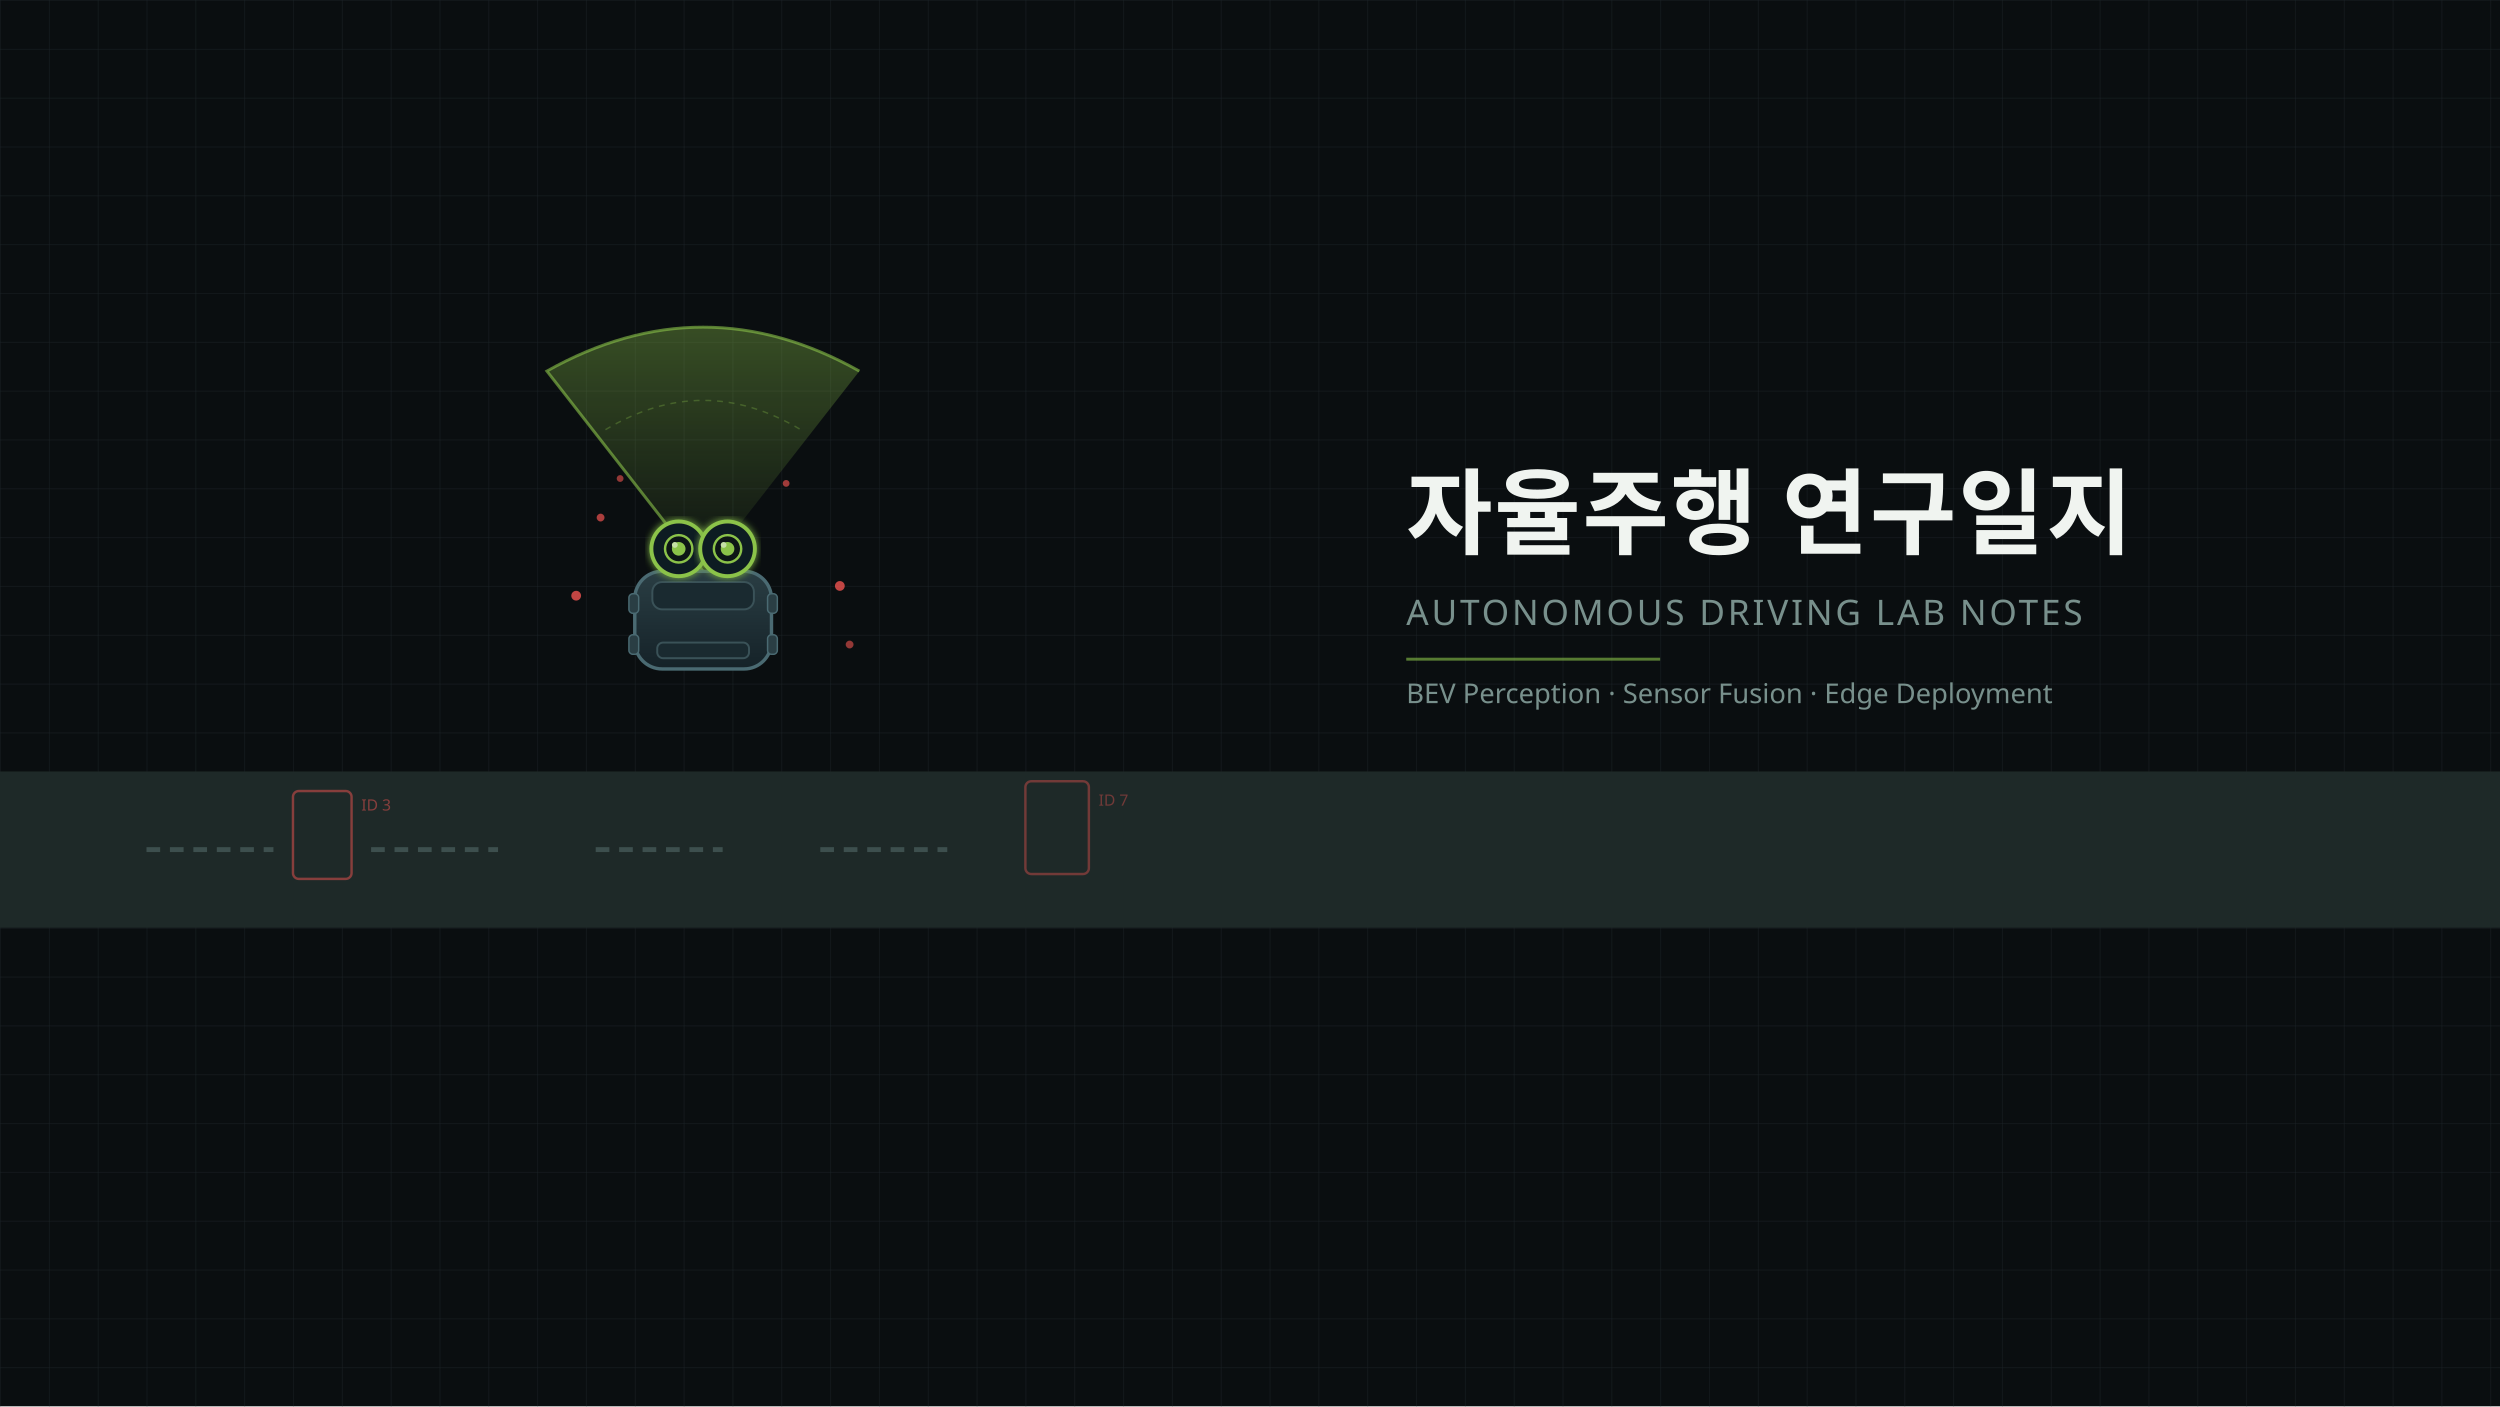
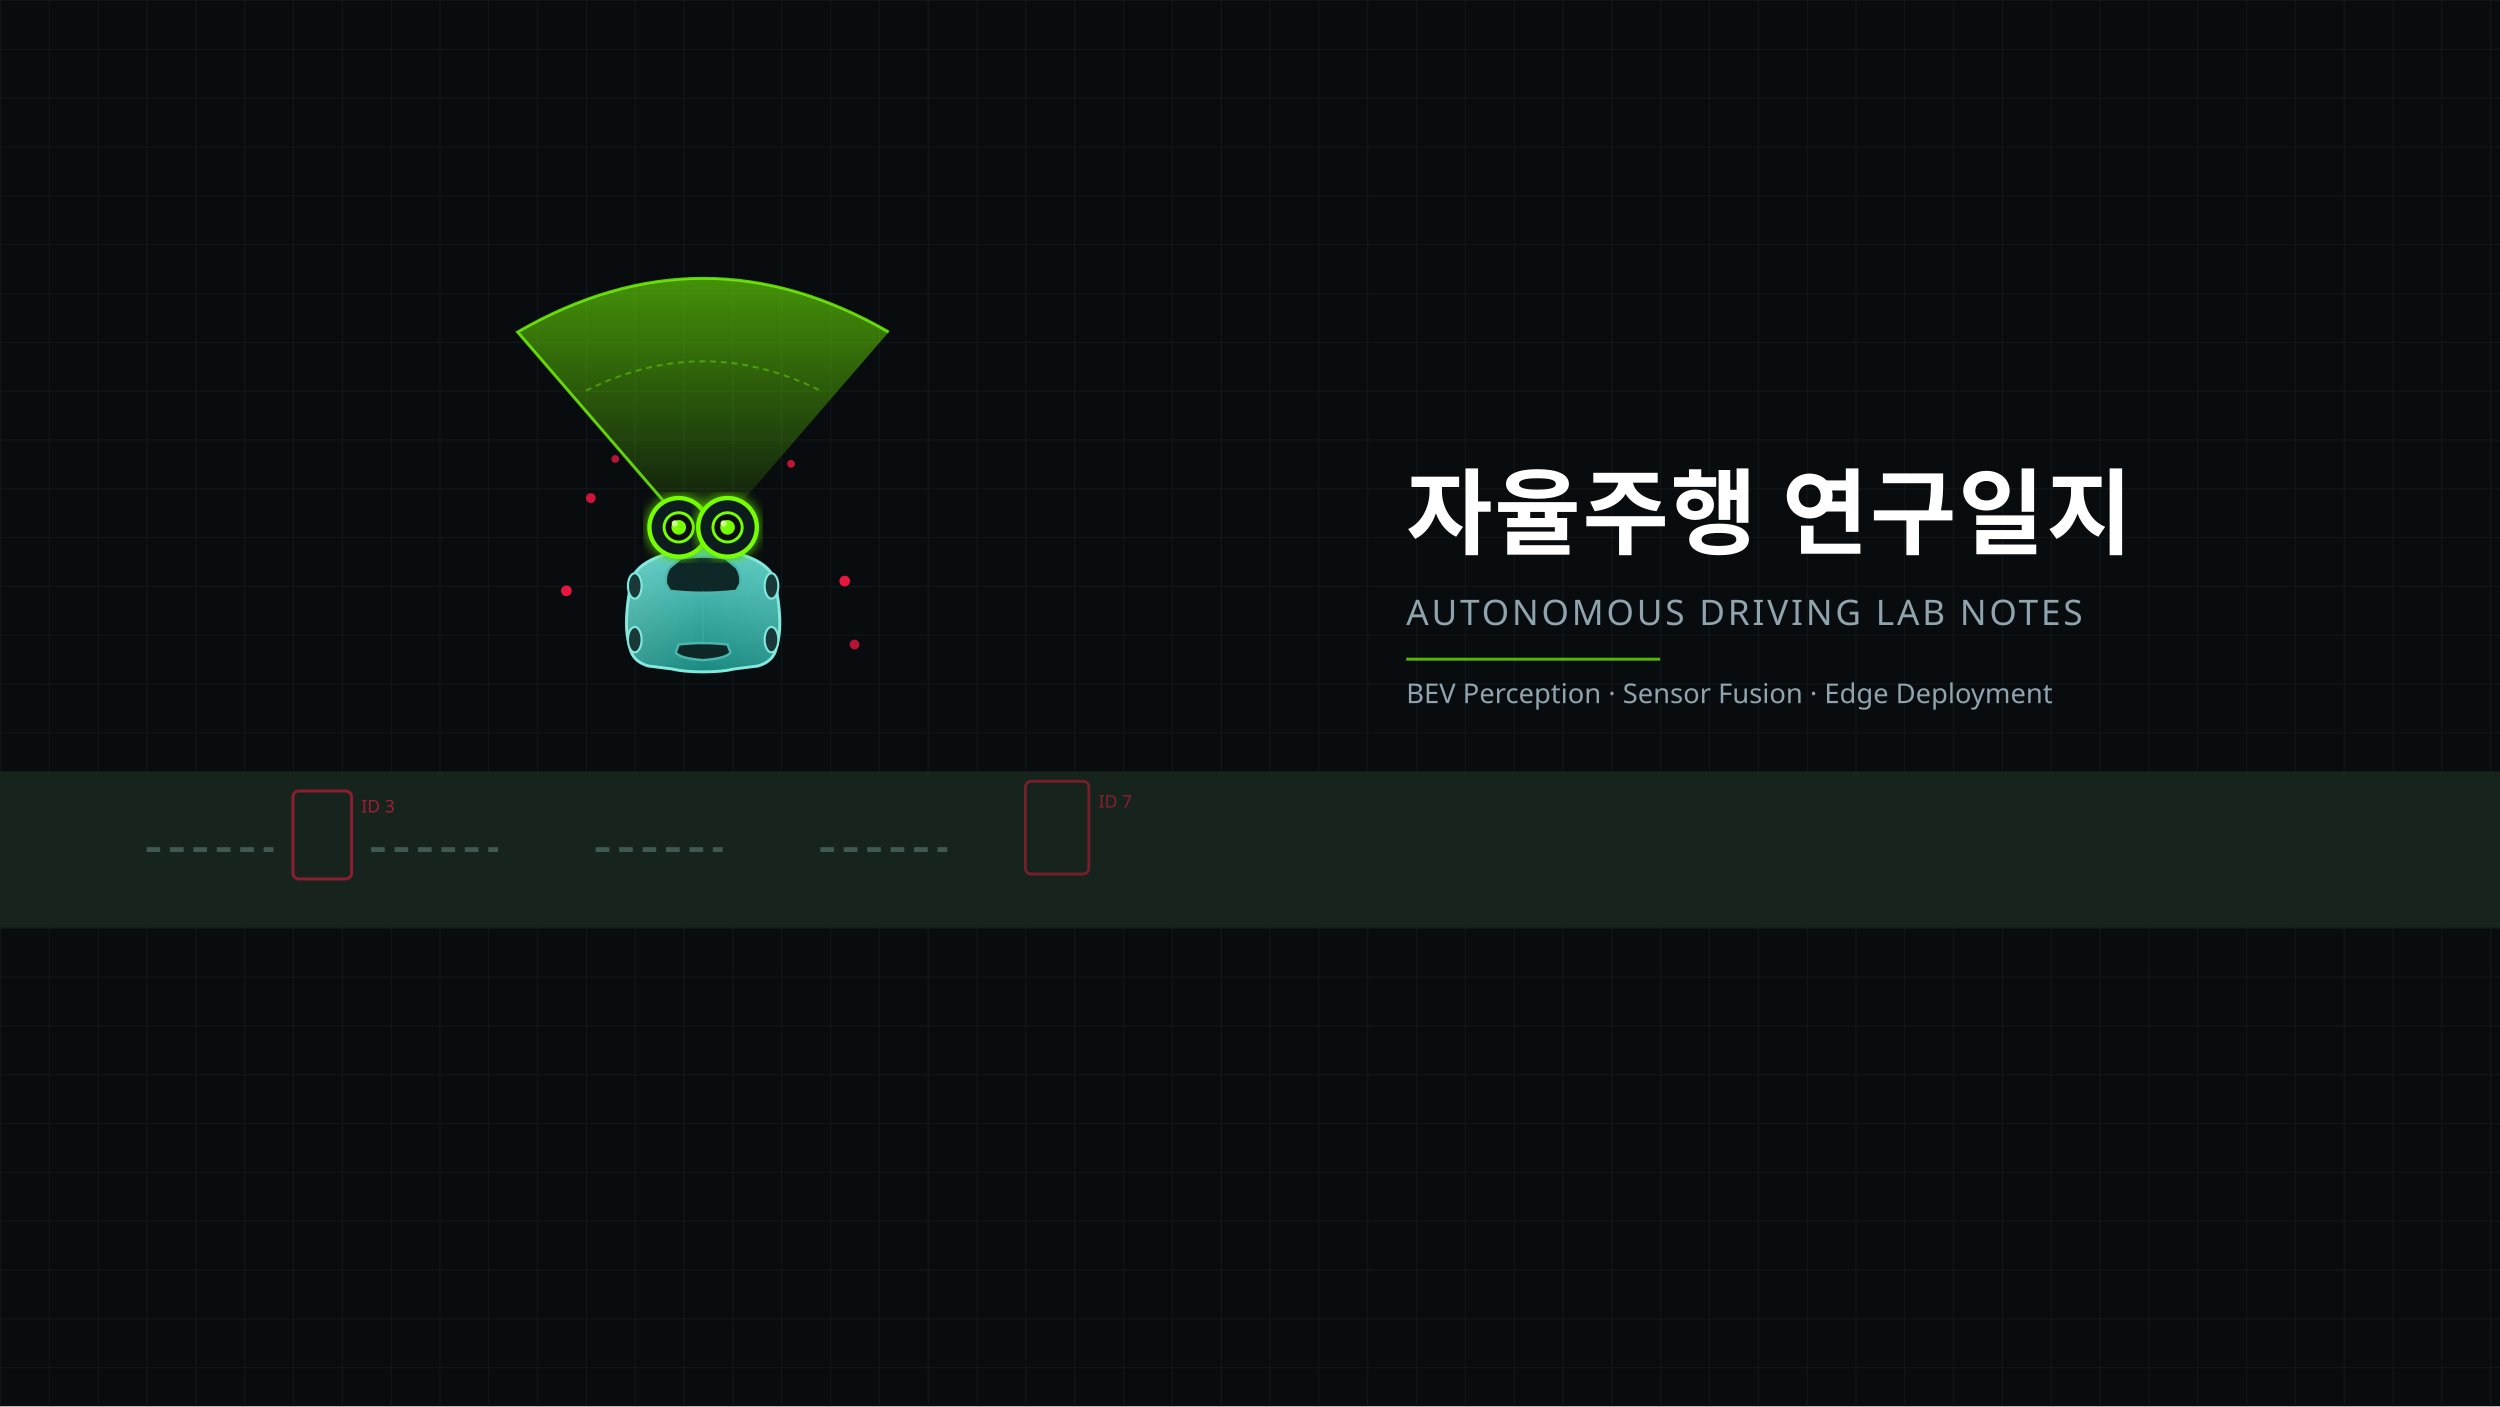
<svg xmlns="http://www.w3.org/2000/svg" viewBox="0 0 2560 1440" width="2560" height="1440">
  <defs>
    <linearGradient id="bodyGrad" x1="0" y1="0" x2="0" y2="1">
-       <stop offset="0%" stop-color="#2A3E44" />
-       <stop offset="100%" stop-color="#152228" />
+       <stop offset="0%" stop-color="#5CCEC5" />
+       <stop offset="100%" stop-color="#1A8A80" />
    </linearGradient>
-     <linearGradient id="sensorGlow" x1="0" y1="0" x2="0" y2="1">
-       <stop offset="0%" stop-color="#8BC34A" stop-opacity="0.35" />
-       <stop offset="100%" stop-color="#8BC34A" stop-opacity="0.02" />
+     <linearGradient id="bodyShine" x1="0" y1="0" x2="1" y2="0">
+       <stop offset="0%" stop-color="#FFFFFF" stop-opacity="0.12" />
+       <stop offset="50%" stop-color="#FFFFFF" stop-opacity="0" />
+       <stop offset="100%" stop-color="#FFFFFF" stop-opacity="0.06" />
+     </linearGradient>
+     <linearGradient id="cone" x1="0" y1="0" x2="0" y2="1">
+       <stop offset="0%" stop-color="#76FF03" stop-opacity="0.55" />
+       <stop offset="100%" stop-color="#76FF03" stop-opacity="0" />
    </linearGradient>
    <pattern id="grid" width="50" height="50" patternUnits="userSpaceOnUse">
      <path d="M 50 0 L 0 0 0 50" fill="none" stroke="#1A2226" stroke-width="1" />
    </pattern>
-     <filter id="glow">
-       <feGaussianBlur stdDeviation="4" result="blur" />
+     <filter id="eyeGlow">
+       <feGaussianBlur stdDeviation="6" result="b" />
      <feMerge>
-         <feMergeNode in="blur" />
+         <feMergeNode in="b" />
        <feMergeNode in="SourceGraphic" />
      </feMerge>
    </filter>
  </defs>
-   <rect width="2560" height="1440" fill="#0A0E10" />
+   <rect width="2560" height="1440" fill="#080C0E" />
  <rect width="2560" height="1440" fill="url(#grid)" />
-   <rect x="0" y="790" width="2560" height="160" fill="#1A2226" />
-   <line x1="150" y1="870" x2="280" y2="870" stroke="#3A4A4E" stroke-width="5" stroke-dasharray="14 10" />
-   <line x1="380" y1="870" x2="510" y2="870" stroke="#3A4A4E" stroke-width="5" stroke-dasharray="14 10" />
-   <line x1="610" y1="870" x2="740" y2="870" stroke="#3A4A4E" stroke-width="5" stroke-dasharray="14 10" />
-   <line x1="840" y1="870" x2="970" y2="870" stroke="#3A4A4E" stroke-width="5" stroke-dasharray="14 10" />
-   <rect x="0" y="790" width="2560" height="160" fill="#8BC34A" opacity="0.04" />
-   <path d="M720,585 L560,380 Q720,290 880,380 Z" fill="url(#sensorGlow)" />
-   <path d="M720,585 L560,380 Q720,290 880,380" fill="none" stroke="#8BC34A" stroke-width="3" opacity="0.6" />
-   <path d="M620,440 Q720,380 820,440" fill="none" stroke="#8BC34A" stroke-width="1.5" opacity="0.3" stroke-dasharray="6 6" />
-   <rect x="650" y="585" width="140" height="100" rx="28" fill="url(#bodyGrad)" stroke="#4A6A72" stroke-width="3.5" />
-   <rect x="668" y="596" width="104" height="28" rx="10" fill="#1A2A30" stroke="#3A5258" stroke-width="2" />
-   <rect x="673" y="658" width="94" height="16" rx="6" fill="#1A2A30" stroke="#3A5258" stroke-width="2" />
-   <rect x="644" y="608" width="10" height="20" rx="4" fill="#2A3E44" stroke="#4A6A72" stroke-width="1.5" />
-   <rect x="644" y="650" width="10" height="20" rx="4" fill="#2A3E44" stroke="#4A6A72" stroke-width="1.5" />
-   <rect x="786" y="608" width="10" height="20" rx="4" fill="#2A3E44" stroke="#4A6A72" stroke-width="1.5" />
-   <rect x="786" y="650" width="10" height="20" rx="4" fill="#2A3E44" stroke="#4A6A72" stroke-width="1.5" />
-   <g filter="url(#glow)">
-     <circle cx="695" cy="562" r="28" fill="#111D22" stroke="#8BC34A" stroke-width="4" />
-     <circle cx="695" cy="562" r="14" fill="#0A1215" stroke="#8BC34A" stroke-width="2.5" />
-     <circle cx="695" cy="562" r="7" fill="#8BC34A" />
-     <circle cx="691" cy="558" r="3" fill="#C5E1A5" />
+   <rect x="0" y="790" width="2560" height="160" fill="#141E1E" />
+   <line x1="150" y1="870" x2="280" y2="870" stroke="#3E5555" stroke-width="5" stroke-dasharray="14 10" />
+   <line x1="380" y1="870" x2="510" y2="870" stroke="#3E5555" stroke-width="5" stroke-dasharray="14 10" />
+   <line x1="610" y1="870" x2="740" y2="870" stroke="#3E5555" stroke-width="5" stroke-dasharray="14 10" />
+   <line x1="840" y1="870" x2="970" y2="870" stroke="#3E5555" stroke-width="5" stroke-dasharray="14 10" />
+   <rect x="0" y="790" width="2560" height="160" fill="#76FF03" opacity="0.03" />
+   <path d="M720,560 L530,340 Q720,230 910,340 Z" fill="url(#cone)" />
+   <path d="M720,560 L530,340 Q720,230 910,340" fill="none" stroke="#76FF03" stroke-width="3" opacity="0.8" />
+   <path d="M600,400 Q720,340 840,400" fill="none" stroke="#76FF03" stroke-width="2" opacity="0.4" stroke-dasharray="6 5" />
+   <path d="     M720,560     Q740,560 752,565 L768,571 Q790,580 794,596     L797,616 Q800,640 797,655     L794,667 Q790,678 776,682 L752,685 Q740,688 720,688     Q700,688 688,685 L664,682 Q650,678 646,667     L643,655 Q640,640 643,616     L646,596 Q650,580 672,571 L688,565 Q700,560 720,560 Z   " fill="url(#bodyGrad)" stroke="#80E8DD" stroke-width="3" />
+   <path d="     M720,560     Q740,560 752,565 L768,571 Q790,580 794,596     L797,616 Q800,640 797,655     L794,667 Q790,678 776,682 L752,685 Q740,688 720,688     Q700,688 688,685 L664,682 Q650,678 646,667     L643,655 Q640,640 643,616     L646,596 Q650,580 672,571 L688,565 Q700,560 720,560 Z   " fill="url(#bodyShine)" />
+   <path d="M697,572 Q720,568 743,572 L754,581 Q759,588 758,598 L754,605 Q720,609 686,605 L682,598 Q681,588 686,581 Z" fill="#0E2828" stroke="#4DB6AC" stroke-width="2.5" />
+   <path d="M695,660 Q720,657 745,660 L748,668 Q745,674 720,676 Q695,674 692,668 Z" fill="#0E2828" stroke="#4DB6AC" stroke-width="2.5" />
+   <line x1="720" y1="605" x2="720" y2="660" stroke="#4DB6AC" stroke-width="1" opacity="0.5" />
+   <ellipse cx="650" cy="600" rx="7" ry="13" fill="#1A3838" stroke="#80E8DD" stroke-width="2.2" />
+   <ellipse cx="650" cy="655" rx="7" ry="13" fill="#1A3838" stroke="#80E8DD" stroke-width="2.2" />
+   <ellipse cx="790" cy="600" rx="7" ry="13" fill="#1A3838" stroke="#80E8DD" stroke-width="2.2" />
+   <ellipse cx="790" cy="655" rx="7" ry="13" fill="#1A3838" stroke="#80E8DD" stroke-width="2.2" />
+   <g filter="url(#eyeGlow)">
+     <circle cx="695" cy="540" r="30" fill="#0E1A1E" stroke="#76FF03" stroke-width="4.5" />
+     <circle cx="695" cy="540" r="15" fill="#080E10" stroke="#76FF03" stroke-width="3" />
+     <circle cx="695" cy="540" r="7.5" fill="#76FF03" />
+     <circle cx="691" cy="536" r="3.2" fill="#CCFF90" />
  </g>
-   <g filter="url(#glow)">
-     <circle cx="745" cy="562" r="28" fill="#111D22" stroke="#8BC34A" stroke-width="4" />
-     <circle cx="745" cy="562" r="14" fill="#0A1215" stroke="#8BC34A" stroke-width="2.5" />
-     <circle cx="745" cy="562" r="7" fill="#8BC34A" />
-     <circle cx="741" cy="558" r="3" fill="#C5E1A5" />
+   <g filter="url(#eyeGlow)">
+     <circle cx="745" cy="540" r="30" fill="#0E1A1E" stroke="#76FF03" stroke-width="4.5" />
+     <circle cx="745" cy="540" r="15" fill="#080E10" stroke="#76FF03" stroke-width="3" />
+     <circle cx="745" cy="540" r="7.5" fill="#76FF03" />
+     <circle cx="741" cy="536" r="3.2" fill="#CCFF90" />
  </g>
-   <circle cx="590" cy="610" r="5" fill="#EF5350" opacity="0.8" />
-   <circle cx="615" cy="530" r="4" fill="#EF5350" opacity="0.7" />
-   <circle cx="860" cy="600" r="5" fill="#EF5350" opacity="0.8" />
-   <circle cx="870" cy="660" r="4" fill="#EF5350" opacity="0.6" />
-   <circle cx="635" cy="490" r="3.5" fill="#EF5350" opacity="0.6" />
-   <circle cx="805" cy="495" r="3.5" fill="#EF5350" opacity="0.65" />
-   <rect x="300" y="810" width="60" height="90" rx="6" fill="none" stroke="#EF5350" stroke-width="2.5" opacity="0.5" />
-   <text x="370" y="830" font-family="sans-serif" font-size="16" fill="#EF5350" opacity="0.5">ID 3</text>
-   <rect x="1050" y="800" width="65" height="95" rx="6" fill="none" stroke="#EF5350" stroke-width="2.5" opacity="0.4" />
-   <text x="1125" y="825" font-family="sans-serif" font-size="16" fill="#EF5350" opacity="0.4">ID 7</text>
-   <text x="1440" y="560" font-family="'Malgun Gothic', 'Apple SD Gothic Neo', sans-serif" font-weight="800" font-size="96" fill="#F0F4F0" letter-spacing="0.02em">자율주행 연구일지</text>
-   <text x="1440" y="640" font-family="sans-serif" font-weight="400" font-size="36" fill="#78908C" letter-spacing="0.08em">AUTONOMOUS DRIVING LAB NOTES</text>
-   <line x1="1440" y1="675" x2="1700" y2="675" stroke="#8BC34A" stroke-width="3" opacity="0.6" />
-   <text x="1440" y="720" font-family="sans-serif" font-weight="300" font-size="28" fill="#78908C">BEV Perception · Sensor Fusion · Edge Deployment</text>
+   <circle cx="580" cy="605" r="5.5" fill="#FF1744" opacity="0.9" />
+   <circle cx="605" cy="510" r="5" fill="#FF1744" opacity="0.8" />
+   <circle cx="865" cy="595" r="5.5" fill="#FF1744" opacity="0.9" />
+   <circle cx="875" cy="660" r="5" fill="#FF1744" opacity="0.7" />
+   <circle cx="630" cy="470" r="4" fill="#FF1744" opacity="0.7" />
+   <circle cx="810" cy="475" r="4" fill="#FF1744" opacity="0.75" />
+   <rect x="300" y="810" width="60" height="90" rx="6" fill="none" stroke="#FF1744" stroke-width="3" opacity="0.5" />
+   <text x="370" y="832" font-family="sans-serif" font-weight="500" font-size="18" fill="#FF1744" opacity="0.6">ID 3</text>
+   <rect x="1050" y="800" width="65" height="95" rx="6" fill="none" stroke="#FF1744" stroke-width="3" opacity="0.4" />
+   <text x="1125" y="827" font-family="sans-serif" font-weight="500" font-size="18" fill="#FF1744" opacity="0.5">ID 7</text>
+   <text x="1440" y="560" font-family="'Malgun Gothic','Apple SD Gothic Neo',sans-serif" font-weight="900" font-size="96" fill="#FFFFFF" letter-spacing="0.02em">자율주행 연구일지</text>
+   <text x="1440" y="640" font-family="sans-serif" font-weight="500" font-size="36" fill="#90A4AE" letter-spacing="0.08em">AUTONOMOUS DRIVING LAB NOTES</text>
+   <line x1="1440" y1="675" x2="1700" y2="675" stroke="#76FF03" stroke-width="3" opacity="0.7" />
+   <text x="1440" y="720" font-family="sans-serif" font-weight="300" font-size="28" fill="#90A4AE">BEV Perception · Sensor Fusion · Edge Deployment</text>
</svg>
